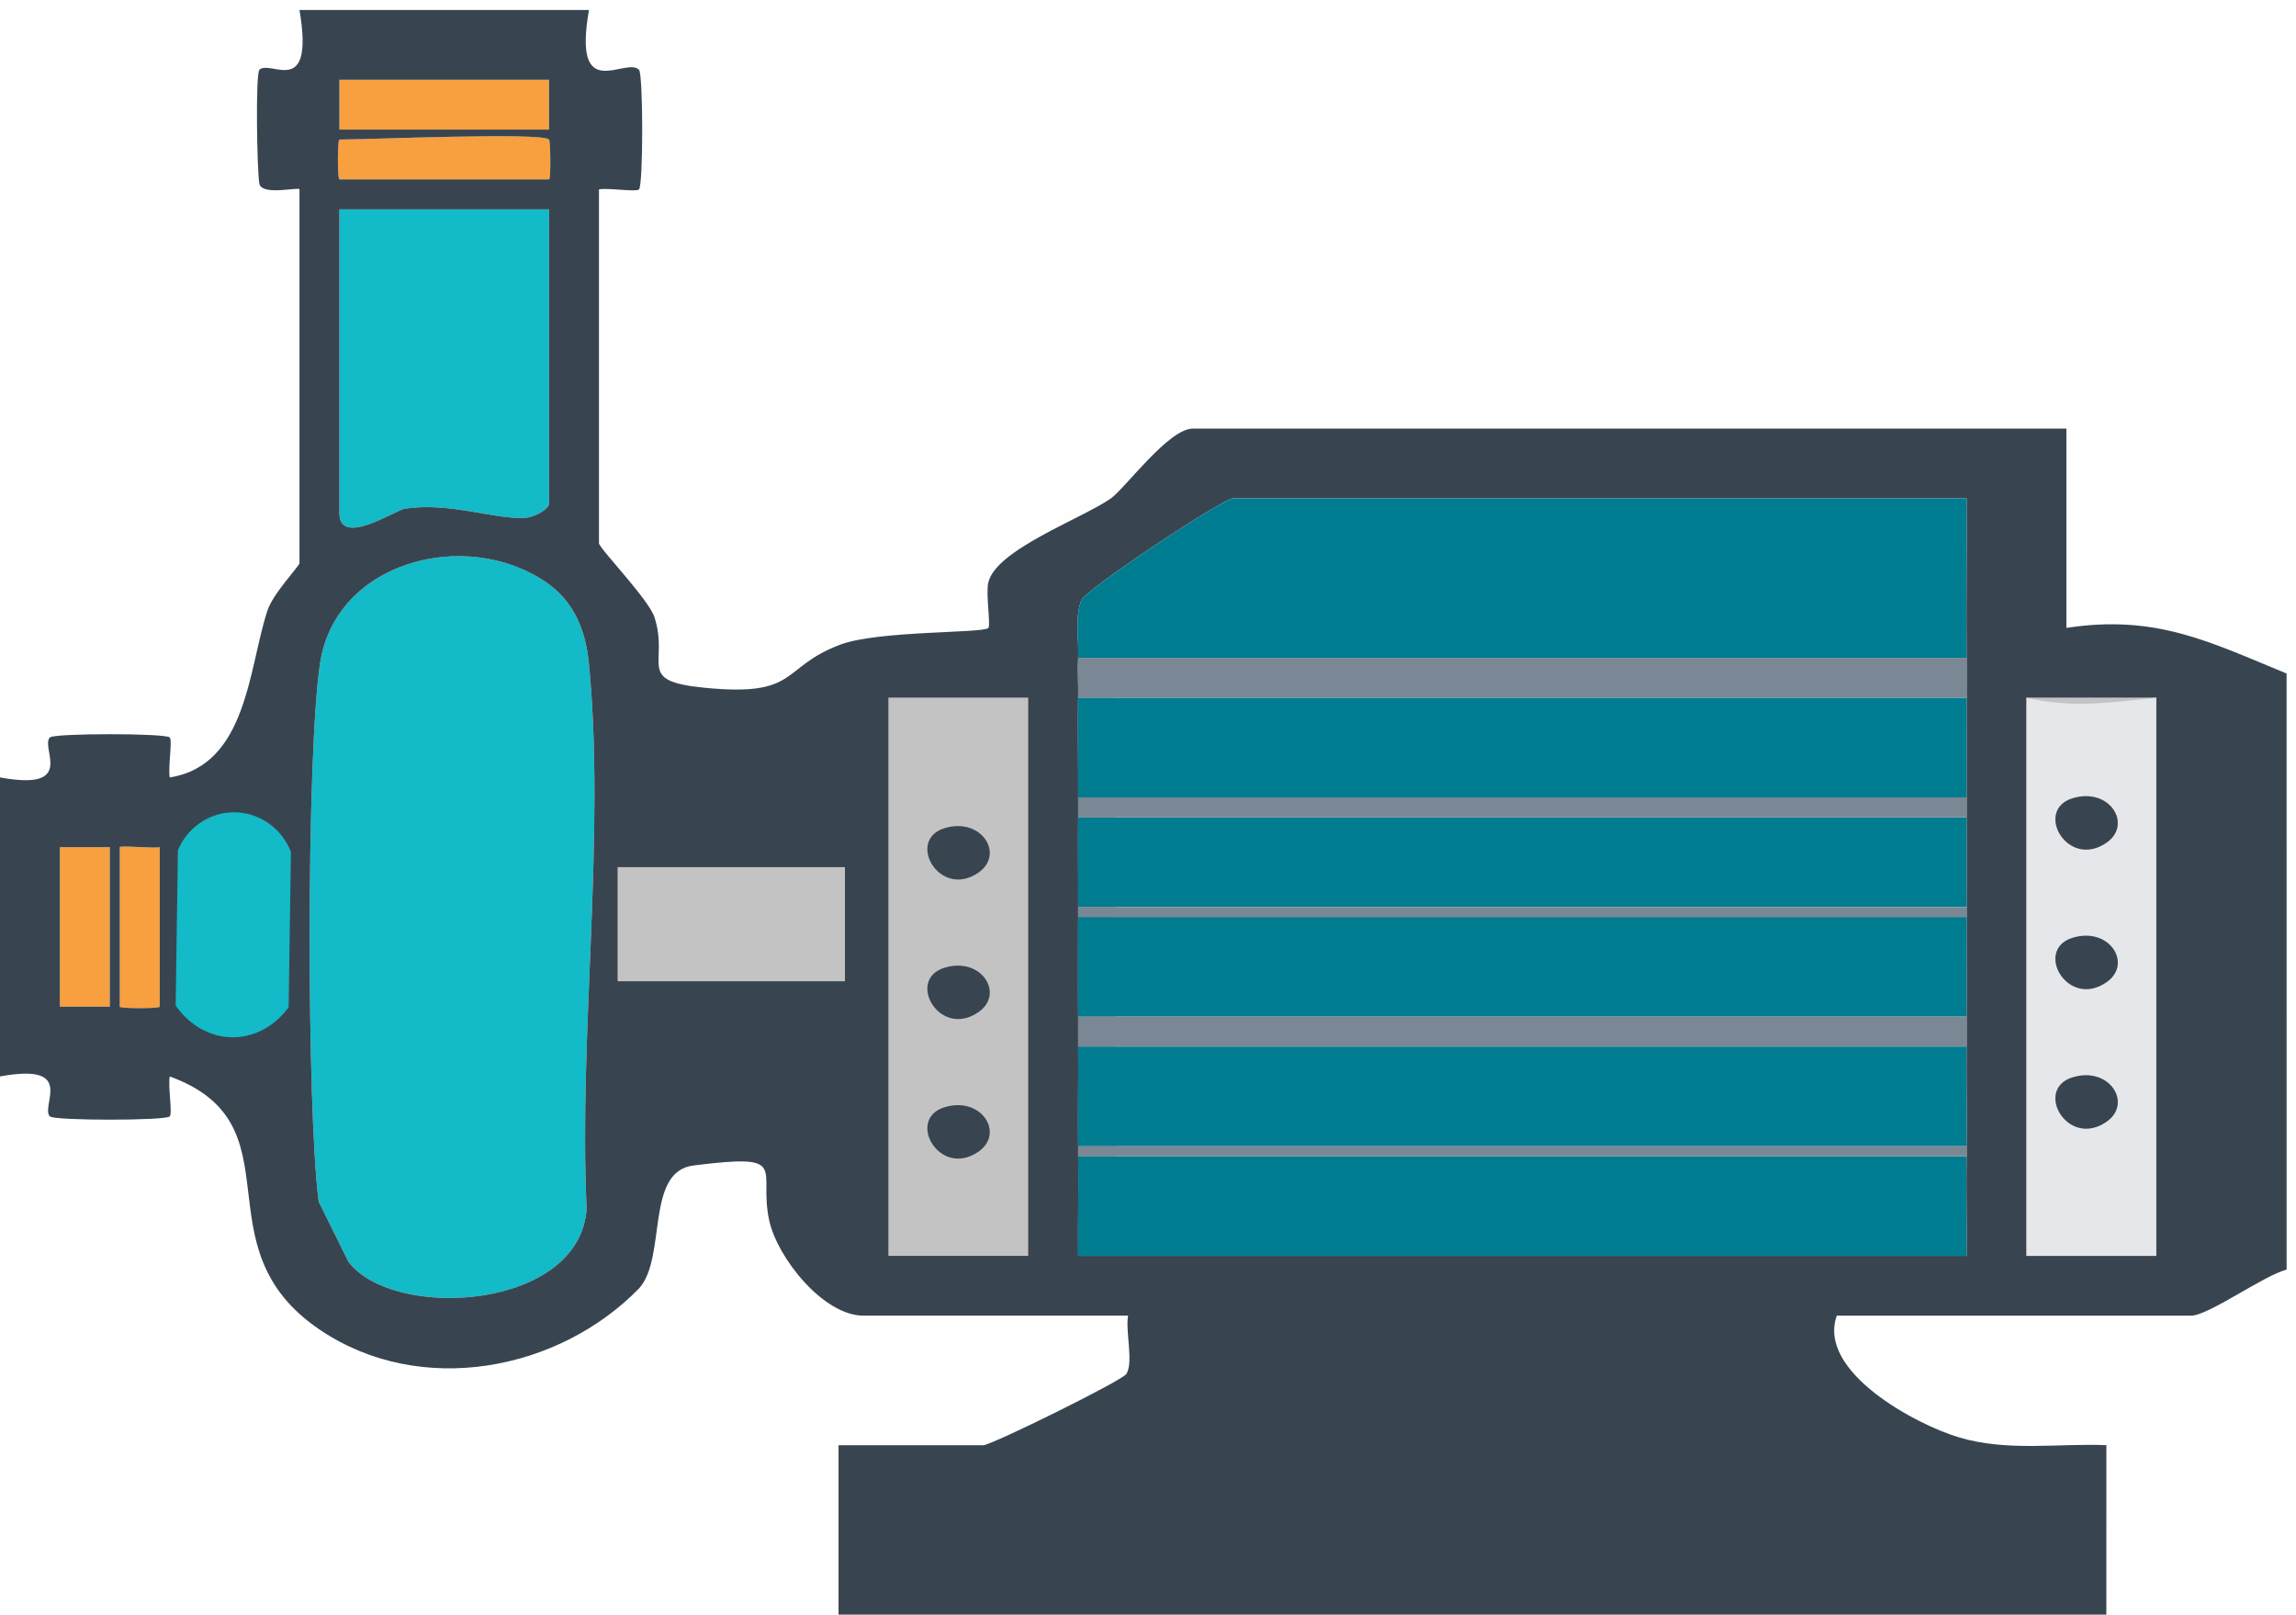
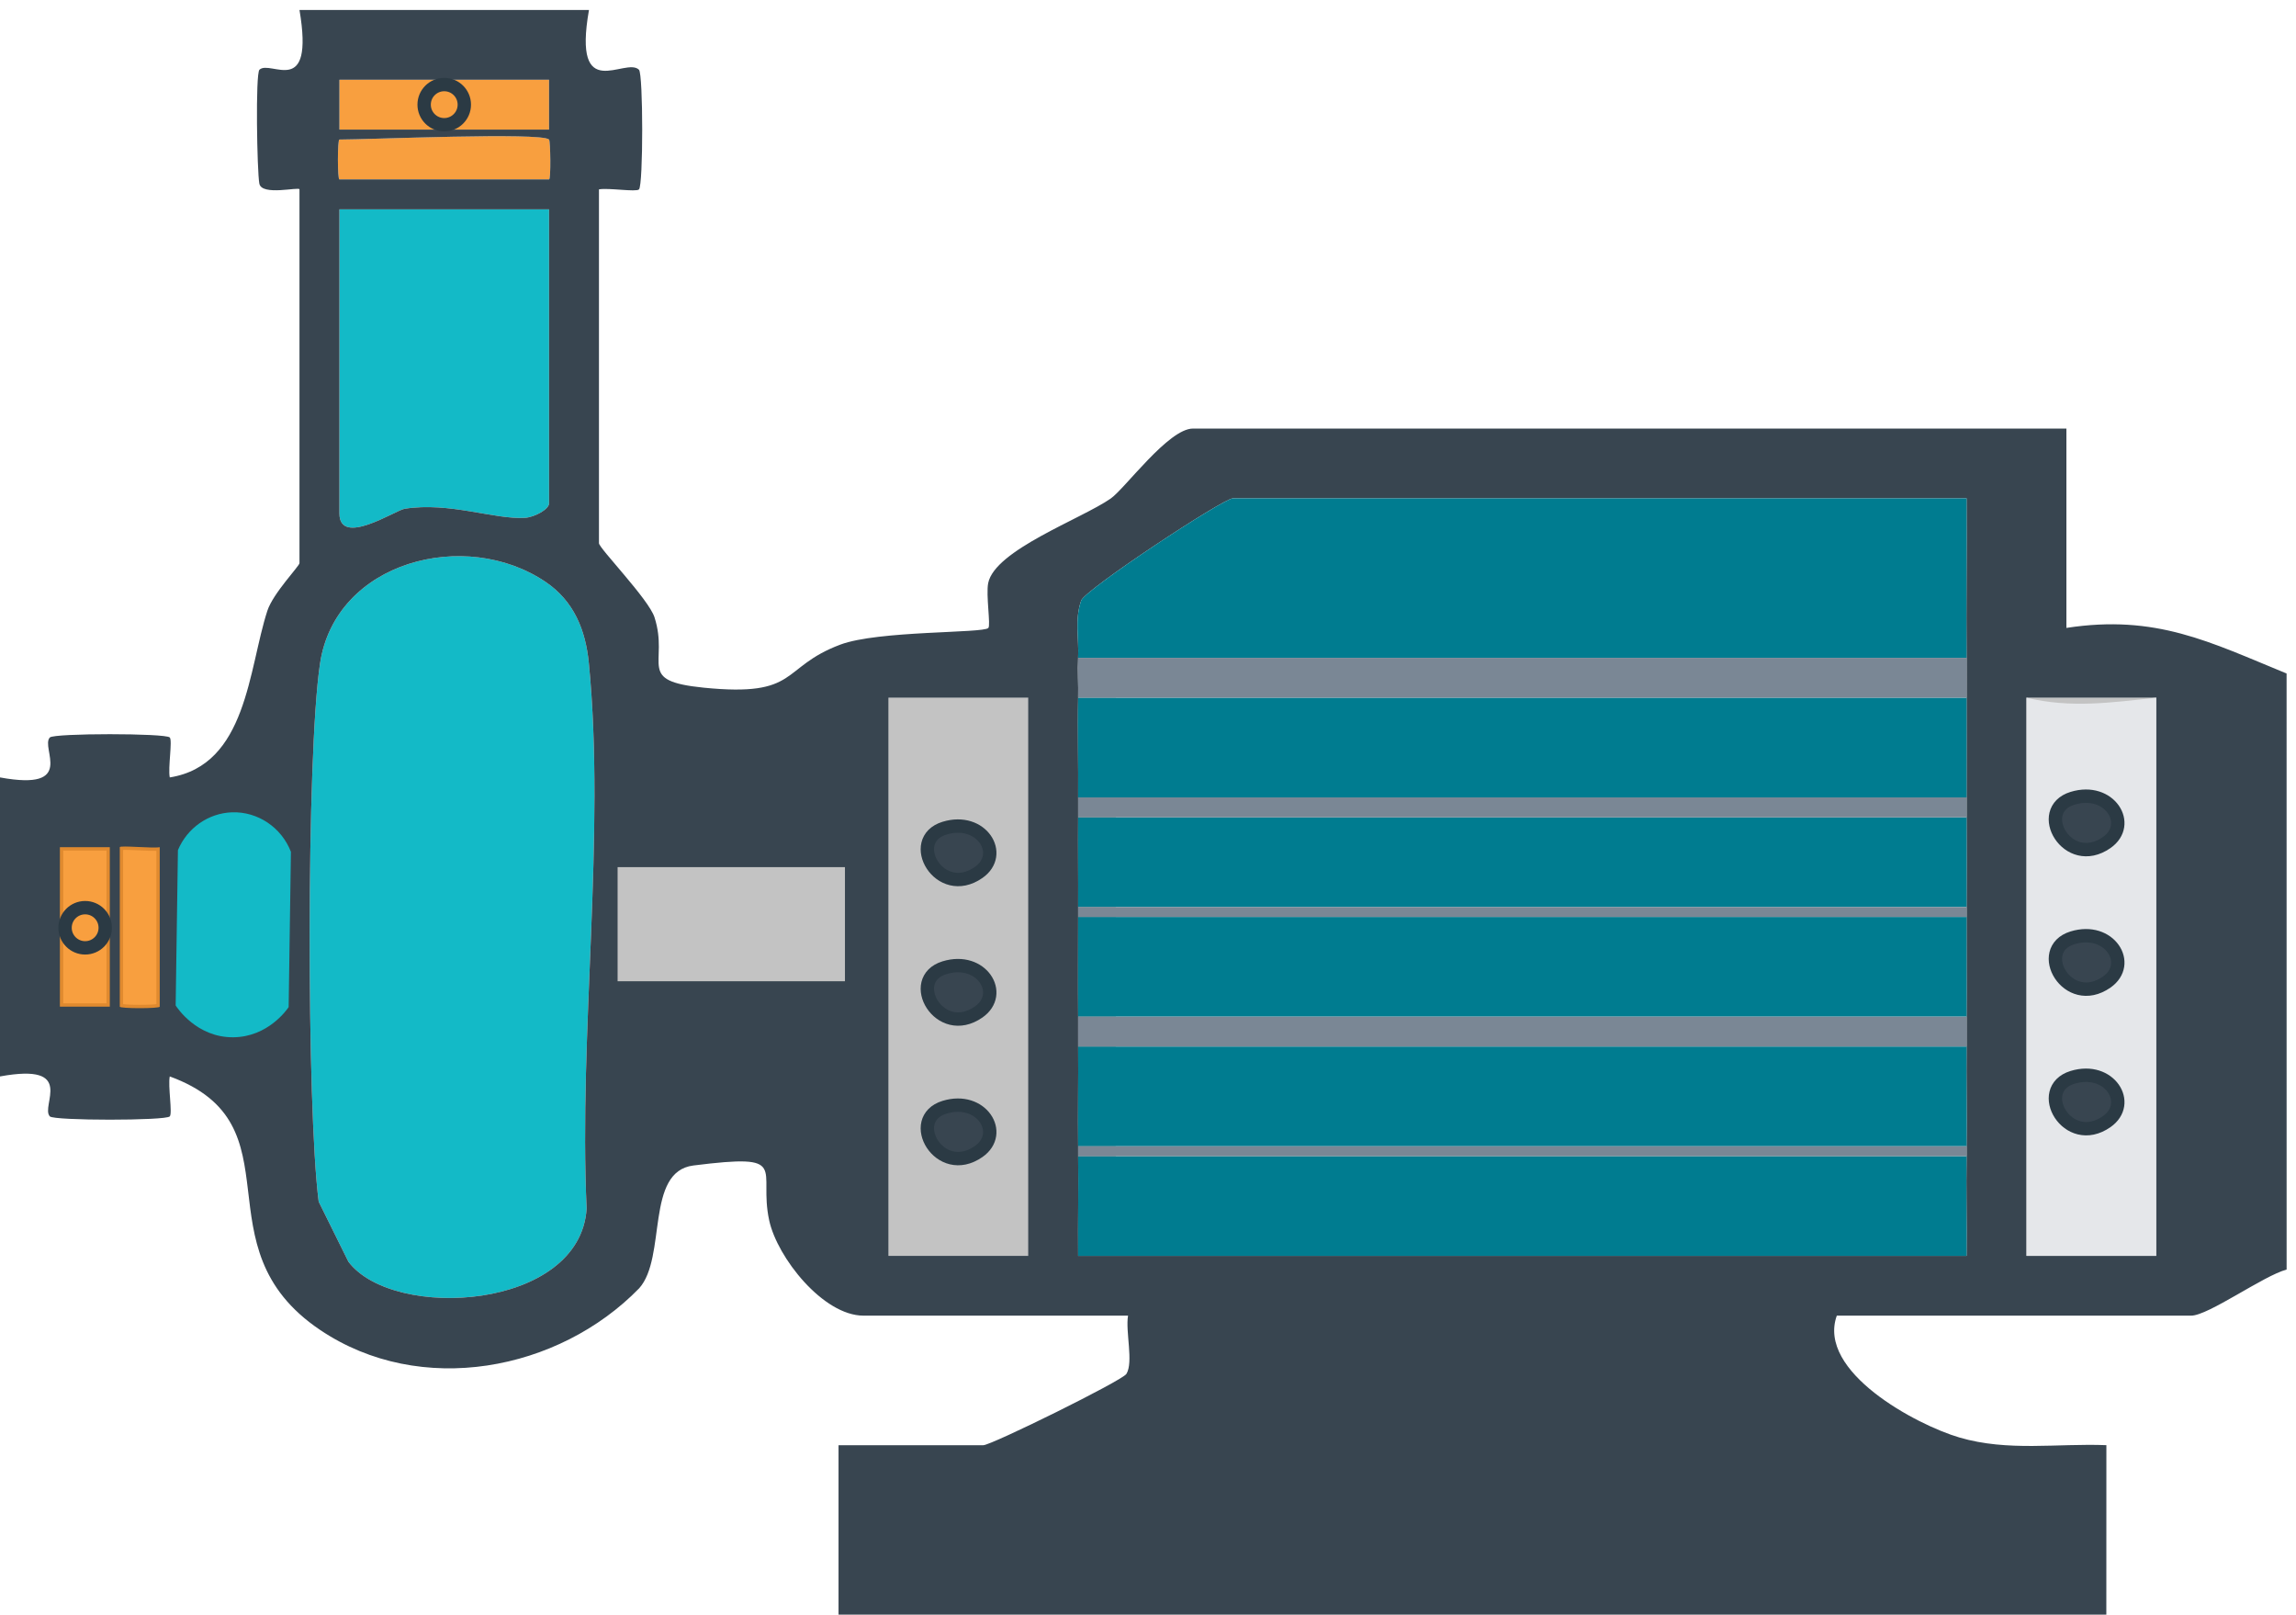
<svg xmlns="http://www.w3.org/2000/svg" id="Layer_1" data-name="Layer 1" viewBox="0 0 171.75 120.75">
  <defs>
    <style>
      .cls-1 {
        fill: #13bac7;
      }

      .cls-2 {
        fill: #007c90;
      }

      .cls-3 {
        fill: #c3c3c3;
      }

      .cls-4 {
        fill: #e5e7ea;
      }

      .cls-5 {
        fill: none;
      }

      .cls-6 {
        fill: #384550;
      }

      .cls-7 {
        fill: #f89f3f;
      }

      .cls-8 {
        fill: #7a8795;
      }

      .cls-9 {
-         fill: #fefefe;
+         fill: none;
+       }
+ 
+       /* Non-scaling stroke for lines/edges */
+       .ns {
+         vector-effect: non-scaling-stroke;
+       }
+ 
+       /* Detail preservation for tiny features */
+       .detail {
+         vector-effect: non-scaling-stroke;
+         stroke: #2b3a44;
+         stroke-width: 1;
      }
    </style>
  </defs>
-   <path class="cls-9" d="M0,58.138c5.763,1.058,2.995-2.212,3.729-2.988.308-.325,8.662-.326,8.97,0,.214.226-.145,2.271,0,2.988,5.781-.915,5.885-8.115,7.3-12.461.427-1.311,2.403-3.349,2.403-3.564V14.162c0-.218-2.825.515-3.002-.431-.172-.921-.301-8.226.009-8.518.829-.781,4.124,2.236,2.994-4.468h21.655c-1.257,7.133,2.714,3.482,3.738,4.468.323.311.326,8.644.002,8.953-.219.209-2.295-.133-2.993-.004v26.461c0,.374,3.723,4.191,4.155,5.543,1.114,3.485-1.441,4.747,3.676,5.261,7.225.726,5.675-1.511,10.223-3.219,2.829-1.062,10.686-.84,11.072-1.245.189-.198-.188-2.464-.011-3.354.491-2.469,6.966-4.799,9.159-6.321,1.069-.743,4.325-5.237,6.156-5.237h65.34v14.907c6.712-1.031,10.708,1.049,16.471,3.409l.002,44.576c-1.728.456-5.858,3.446-7.139,3.446h-26.509c-1.5,4.197,5.967,8.172,9.168,9.111,3.649,1.07,7.304.429,10.998.575l-.004,12.675h14.188s0-120.75,0-120.75H0s0,58.139,0,58.139H0Z" />
-   <path class="cls-4" d="M76.914,52.176v41.741c-3.725-.56-6.731-.559-10.454,0v-41.741M70.649,61.935c-2.897.892-.364,5.351,2.558,3.31,1.951-1.364.213-4.162-2.558-3.31ZM70.649,72.37c-2.897.892-.364,5.351,2.558,3.31,1.951-1.364.213-4.162-2.558-3.31ZM70.649,82.805c-2.897.892-.364,5.351,2.558,3.31,1.951-1.364.213-4.162-2.558-3.31Z" />
-   <path class="cls-4" d="M47.418,72.301h14.935c1.625,0,1.625-7.454,0-7.454h-14.935c-1.625,0-1.625,7.454,0,7.454Z" />
-   <rect id="suction" class="cls-7" x="4.48" y="63.356" width="3.734" height="11.926" transform="translate(12.694 138.638) rotate(-180)" />
-   <path class="cls-7" d="M8.961,63.356v11.926c0,.149,2.987.149,2.987,0v-11.926c-.535.099-2.987-.149-2.987,0Z" />
-   <rect class="cls-3" x="66.46" y="52.176" width="17.007" height="41.741" transform="translate(149.927 146.093) rotate(-180)" />
-   <rect class="cls-3" x="147.939" y="52.176" width="17.007" height="41.741" transform="translate(312.885 146.093) rotate(-180)" />
-   <path class="cls-6" d="M73.207,65.245c1.951-1.364.213-4.162-2.558-3.31-2.897.892-.364,5.351,2.558,3.31Z" />
-   <path class="cls-6" d="M73.207,75.68c1.951-1.364.213-4.162-2.558-3.31-2.897.892-.364,5.351,2.558,3.31Z" />
-   <path class="cls-6" d="M73.207,86.115c1.951-1.364.213-4.162-2.558-3.31-2.897.892-.364,5.351,2.558,3.31Z" />
-   <path class="cls-1" d="M26.062,94.356c3.376,4.456,17.329,3.613,17.82-3.97-.603-13.06,1.427-27.967.165-40.812-.244-2.476-1.125-4.632-3.238-6.06-5.993-4.05-15.72-1.547-16.869,6.1-1.03,6.853-1.006,33.248-.101,40.25" />
-   <path class="cls-1" d="M25.389,15.653v22.733c0,2.549,4.184-.228,4.886-.339,3.351-.529,6.727.822,9.003.677.689-.044,1.793-.627,1.793-1.083V15.653s-15.682,0-15.682,0Z" />
-   <rect class="cls-7" x="25.389" y="5.963" width="15.682" height="3.727" transform="translate(66.46 15.653) rotate(-180)" />
-   <path id="discharge" class="cls-7" d="M25.389,10.435c-.149,0-.149,2.981,0,2.981h15.682c.149,0,.104-2.874,0-2.981-.545-.563-13.471,0-15.682,0Z" />
-   <path class="cls-6" d="M0,80.499v-22.361c5.763,1.058,2.995-2.212,3.729-2.988.308-.325,8.662-.326,8.97,0,.214.226-.145,2.271,0,2.988,5.781-.915,5.885-8.115,7.3-12.461.427-1.311,2.403-3.349,2.403-3.564V14.162c0-.218-2.825.515-3.002-.431-.172-.921-.301-8.226.009-8.518.829-.781,4.124,2.236,2.994-4.468h21.655c-1.257,7.133,2.714,3.482,3.738,4.468.323.311.326,8.644.002,8.953-.219.209-2.295-.133-2.993-.004v26.46c0,.374,3.723,4.191,4.155,5.543,1.114,3.485-1.441,4.747,3.676,5.261,7.225.726,5.675-1.511,10.223-3.219,2.829-1.062,10.686-.84,11.072-1.245.189-.198-.188-2.464-.011-3.354.491-2.469,6.966-4.799,9.159-6.321,1.069-.743,4.325-5.237,6.156-5.237h65.34v14.907c6.712-1.031,10.708,1.049,16.471,3.409l.002,44.576c-1.728.456-5.858,3.446-7.139,3.446h-26.509c-1.5,4.197,5.967,8.172,9.168,9.111,3.649,1.07,7.304.429,10.998.575l-.004,12.675H62.726v-12.671h10.828c.598,0,10.394-4.825,10.706-5.334.541-.882-.082-3.159.122-4.356h-19.789c-3.012,0-6.451-4.337-7.054-7.123-.847-3.913,1.682-5.029-5.671-4.106-3.619.454-1.978,6.866-4.055,9.183-6.022,6.185-16.352,8.175-23.867,3.115-9.267-6.24-1.376-15.351-11.247-18.958-.147.718.214,2.761,0,2.989-.307.327-8.662.326-8.97,0-.733-.776,2.034-4.046-3.729-2.988H0ZM41.071,5.963h-15.682s0,3.727,0,3.727h15.682s0-3.727,0-3.727ZM41.071,10.436c-.545-.563-13.471,0-15.682,0-.149,0-.149,2.981,0,2.981h15.682c.149,0,.104-2.874,0-2.981ZM41.071,15.653h-15.682s0,22.733,0,22.733c0,2.549,4.184-.228,4.886-.339,3.351-.529,6.727.822,9.003.677.689-.044,1.793-.627,1.793-1.083V15.653ZM147.108,49.195c-.035-3.965.026-7.961,0-11.926h-54.885c-.71,0-11.06,6.821-11.346,7.644-.502,1.443-.156,2.824-.229,4.282-.049.989.025,1.99,0,2.981-.063,2.476.029,4.977,0,7.454-.006.497.005.994,0,1.491-.021,2.231.015,4.477,0,6.708-.002.248,0,.497,0,.745-.002,2.479-.02,4.976,0,7.454.006.745-.008,1.491,0,2.236.026,2.479-.034,4.976,0,7.454.003.248-.004.497,0,.745.043,2.477-.03,4.977,0,7.454h66.46c.03-2.477-.043-4.977,0-7.454.004-.248-.003-.497,0-.745.034-2.478-.026-4.976,0-7.454.008-.745-.006-1.491,0-2.236.02-2.479-.011-4.975,0-7.454,0-.248,0-.497,0-.745.009-2.231.012-4.477,0-6.708-.003-.497,0-.994,0-1.491-.007-2.479.014-4.975,0-7.454-.006-.993.009-1.987,0-2.981ZM26.062,94.356c3.376,4.456,17.329,3.613,17.82-3.97-.603-13.06,1.427-27.967.165-40.812-.244-2.476-1.125-4.632-3.238-6.06-5.993-4.05-15.72-1.547-16.869,6.1-1.03,6.853-1.006,33.248-.101,40.25M71.706,52.176h-5.245s0,41.741,0,41.741h10.454s0-41.741,0-41.741h-5.21s0,0,0,0ZM161.296,93.917v-41.741s-9.708,0-9.708,0v41.741M8.214,63.356h-3.734s0,11.926,0,11.926h3.734s0-11.926,0-11.926ZM11.948,63.356c-.535.099-2.987-.149-2.987,0v11.926c0,.149,2.987.149,2.987,0v-11.926Z" />
-   <path class="cls-2" d="M147.108,49.194c-.035-3.965.026-7.961,0-11.926h-54.885c-.71,0-11.06,6.821-11.346,7.644-.502,1.443-.156,2.824-.229,4.282,0,0,66.46,0,66.46,0Z" />
-   <path class="cls-2" d="M80.648,52.176c-.063,2.476.029,4.977,0,7.454h66.46c-.007-2.479.014-4.975,0-7.454h-66.46Z" />
-   <path class="cls-2" d="M80.648,68.574c-.002,2.479-.02,4.976,0,7.454h66.46c.02-2.479-.011-4.975,0-7.454h-66.46Z" />
-   <path class="cls-2" d="M80.648,78.264c.026,2.479-.034,4.976,0,7.454h66.46c.034-2.478-.026-4.976,0-7.454h-66.46Z" />
-   <path class="cls-2" d="M80.648,86.463c.043,2.477-.03,4.977,0,7.454h66.46c.03-2.477-.043-4.977,0-7.454h-66.46Z" />
-   <path class="cls-2" d="M80.648,61.12c-.021,2.231.015,4.477,0,6.708h66.46c.009-2.231.012-4.477,0-6.708,0,0-66.46,0-66.46,0Z" />
-   <path class="cls-4" d="M151.588,93.917v-41.741c3.339.802,6.349.36,9.708,0v41.741M155.031,59.698c-2.897.892-.364,5.351,2.558,3.31,1.951-1.364.213-4.162-2.558-3.31ZM155.031,70.134c-2.897.892-.364,5.351,2.558,3.31,1.951-1.364.213-4.162-2.558-3.31ZM155.031,80.569c-2.897.892-.364,5.351,2.558,3.31,1.951-1.364.213-4.162-2.558-3.31Z" />
-   <path class="cls-8" d="M80.648,49.194c-.049.989.025,1.99,0,2.981h66.46c-.006-.993.009-1.987,0-2.981h-66.46Z" />
-   <path class="cls-8" d="M80.648,76.028c.006.745-.008,1.491,0,2.236h66.46c.008-.745-.006-1.491,0-2.236h-66.46Z" />
-   <path class="cls-8" d="M80.648,59.63c-.006.497.005.994,0,1.491h66.46c-.003-.497,0-.994,0-1.491h-66.46Z" />
-   <path class="cls-8" d="M80.648,67.829c-.002.248,0,.497,0,.745h66.46c0-.248,0-.497,0-.745h-66.46Z" />
-   <path class="cls-8" d="M80.648,85.718c.003.248-.004.497,0,.745h66.46c.004-.248-.003-.497,0-.745h-66.46Z" />
-   <path class="cls-6" d="M157.589,63.009c1.951-1.364.213-4.162-2.558-3.31-2.897.892-.364,5.351,2.558,3.31Z" />
-   <path class="cls-6" d="M157.589,73.444c1.951-1.364.213-4.162-2.558-3.31-2.897.892-.364,5.351,2.558,3.31Z" />
-   <path class="cls-6" d="M157.589,83.879c1.951-1.364.213-4.162-2.558-3.31-2.897.892-.364,5.351,2.558,3.31Z" />
-   <polyline class="cls-6" points="13.14 75.191 17.281 81.061 21.592 75.314" />
-   <path class="cls-1" d="M21.761,63.698c-.709-1.827-2.483-3.012-4.396-2.951-1.766.056-3.357,1.165-4.055,2.827-.056,3.872-.113,7.744-.17,11.616.08.129,1.557,2.406,4.311,2.381,2.605-.023,4.026-2.084,4.141-2.257.056-3.872.113-7.744.17-11.616h-.001Z" />
-   <rect class="cls-3" x="46.199" y="64.847" width="17.007" height="8.534" transform="translate(109.405 138.228) rotate(-180)" />
-   <circle id="cp2" class="cls-5" cx="33.23" cy="7.826" r="1.503" />
-   <circle id="cp1" class="cls-5" cx="6.369" cy="69.381" r="1.503" />
+   <g transform="scale(-1, 1) translate(-171.75, 0)">
+     <path class="cls-4" d="M105.29,52.176v41.741c-3.723-.559-6.729-.56-10.454,0v-41.741M98.543,65.245c2.922,2.041,5.455-2.418,2.558-3.31-2.771-.852-4.509,1.946-2.558,3.31ZM98.543,75.68c2.922,2.041,5.455-2.418,2.558-3.31-2.771-.852-4.509,1.946-2.558,3.31ZM98.543,86.115c2.922,2.041,5.455-2.418,2.558-3.31-2.771-.852-4.509,1.946-2.558,3.31Z" />
+     <path class="cls-4" d="M124.332,64.847h-14.935c-1.625,0-1.625,7.454,0,7.454h14.935c1.625,0,1.625-7.454,0-7.454Z" />
+     <rect id="suction" class="cls-7 ns" x="163.536" y="63.356" width="3.734" height="11.926" stroke="#e08a2f" stroke-width="0.5" />
+     <path class="cls-7 ns" d="M159.802,63.356v11.926c0,.149,2.987,.149,2.987,0v-11.926c0-.149-2.452.099-2.987,0Z" stroke="#e08a2f" stroke-width="0.5" />
+     <rect class="cls-3" x="88.283" y="52.176" width="17.007" height="41.741" />
+     <rect class="cls-3" x="6.804" y="52.176" width="17.007" height="41.741" />
+     <path class="cls-6 detail" d="M101.101,61.935c-2.771-.852-4.509,1.946-2.558,3.31,2.922,2.041,5.455-2.418,2.558-3.31Z" />
+     <path class="cls-6 detail" d="M101.101,72.37c-2.771-.852-4.509,1.946-2.558,3.31,2.922,2.041,5.455-2.418,2.558-3.31Z" />
+     <path class="cls-6 detail" d="M101.101,82.805c-2.771-.852-4.509,1.946-2.558,3.31,2.922,2.041,5.455-2.418,2.558-3.31Z" />
+     <path class="cls-1" d="M147.911,89.864c.905-7.002.929-33.397-.101-40.25-1.149-7.647-10.876-10.15-16.869-6.1-2.113,1.428-2.994,3.584-3.238,6.06-1.262,12.845.768,27.752.165,40.812.491,7.583,14.444,8.426,17.82,3.97" />
+     <path class="cls-1" d="M130.679,15.653v21.988c0,.456,1.104,1.039,1.793,1.083,2.276.145,5.652-1.206,9.003-.677.702.111,4.886,2.888,4.886.339V15.653h-15.682Z" />
+     <rect class="cls-7" x="130.679" y="5.963" width="15.682" height="3.727" />
+     <path id="discharge" class="cls-7" d="M130.679,10.435c-.104.107-.149,2.981,0,2.981h15.682c.149,0,.149-2.981,0-2.981-2.211,0-15.137-.563-15.682,0Z" />
+     <path class="cls-6" d="M171.75,80.5c-5.763-1.058-2.996,2.212-3.729,2.988-.308.326-8.663.327-8.97,0-.214-.228.147-2.271,0-2.989-9.871,3.607-1.98,12.718-11.247,18.958-7.515,5.06-17.845,3.07-23.867-3.115-2.077-2.317-.436-8.729-4.055-9.183-7.353-.923-4.824.193-5.671,4.106-.603,2.786-4.042,7.123-7.054,7.123h-19.789c.204,1.197-.419,3.474.122,4.356.312.509,10.108,5.334,10.706,5.334h10.828v12.671H14.188l-.004-12.675c3.694-.146,7.349.495,10.998-.575,3.201-.939,10.668-4.914,9.168-9.111H7.841c-1.281,0-5.411-2.99-7.139-3.446l.002-44.576c5.763-2.36,9.759-4.44,16.471-3.409v-14.907h65.34c1.831,0,5.087,4.494,6.156,5.237,2.193,1.522,8.668,3.852,9.159,6.321.177.89-.2,3.156-.011,3.354.386.405,8.243.183,11.072,1.245,4.548,1.708,2.998,3.945,10.223,3.219,5.117-.514,2.562-1.776,3.676-5.261.432-1.352,4.155-5.169,4.155-5.543V14.162c-.698-.129-2.774.213-2.993.004-.324-.309-.321-8.642.002-8.953,1.024-.986,4.995,2.665,3.738-4.468h21.655c-1.13,6.704,2.165,3.687,2.994,4.468.31.292.181,7.597.009,8.518-.177.946-3.002.213-3.002.431v27.951c0,.215,1.976,2.253,2.403,3.564,1.415,4.346,1.519,11.546,7.3,12.461.145-.717-.214-2.762,0-2.988.308-.326,8.662-.325,8.97,0,.734.776-2.034,4.046,3.729,2.988v22.361h0ZM130.679,9.69h15.682v-3.727h-15.682v3.727ZM130.679,13.417h15.682c.149,0,.149-2.981,0-2.981-2.211,0-15.137-.563-15.682,0-.104.107-.149,2.981,0,2.981ZM130.679,37.641c0,.456,1.104,1.039,1.793,1.083,2.276.145,5.652-1.206,9.003-.677.702.111,4.886,2.888,4.886.339V15.653h-15.682v21.988ZM24.642,52.176c-.014,2.479.007,4.975,0,7.454,0,.497.003.994,0,1.491-.012,2.231-.009,4.477,0,6.708,0,.248,0,.497,0,.745.011,2.479-.02,4.975,0,7.454.006.745-.008,1.491,0,2.236.026,2.478-.034,4.976,0,7.454.003.248-.004.497,0,.745.043,2.477-.03,4.977,0,7.454h66.46c.03-2.477-.043-4.977,0-7.454.004-.248-.003-.497,0-.745.034-2.478-.026-4.975,0-7.454.008-.745-.006-1.491,0-2.236.02-2.478.002-4.975,0-7.454,0-.248.002-.497,0-.745-.015-2.231.021-4.477,0-6.708-.005-.497.006-.994,0-1.491-.029-2.477.063-4.978,0-7.454-.025-.991.049-1.992,0-2.981-.073-1.458.273-2.839-.229-4.282-.286-.823-10.636-7.644-11.346-7.644H24.642c-.026,3.965.035,7.961,0,11.926-.009.994.006,1.988,0,2.981ZM147.911,89.864c.905-7.002.929-33.397-.101-40.25-1.149-7.647-10.876-10.15-16.869-6.1-2.113,1.428-2.994,3.584-3.238,6.06-1.262,12.845.768,27.752.165,40.812.491,7.583,14.444,8.426,17.82,3.97M100.045,52.176h-5.21v41.741h10.454v-41.741h-5.245,0ZM20.162,93.917v-41.741h-9.708v41.741M163.536,75.282h3.734v-11.926h-3.734v11.926ZM159.802,75.282c0,.149,2.987,.149,2.987,0v-11.926c0-.149-2.452.099-2.987,0v11.926Z" />
+     <path class="cls-2" d="M91.102,49.194c-.073-1.458.273-2.839-.229-4.282-.286-.823-10.636-7.644-11.346-7.644H24.642c-.026,3.965.035,7.961,0,11.926,0,0,66.46,0,66.46,0Z" />
+     <path class="cls-2" d="M24.642,52.176c-.014,2.479.007,4.975,0,7.454h66.46c-.029-2.477.063-4.978,0-7.454H24.642Z" />
+     <path class="cls-2" d="M24.642,68.574c.011,2.479-.02,4.975,0,7.454h66.46c.02-2.478.002-4.975,0-7.454H24.642Z" />
+     <path class="cls-2" d="M24.642,78.264c.026,2.478-.034,4.976,0,7.454h66.46c.034-2.478-.026-4.975,0-7.454H24.642Z" />
+     <path class="cls-2" d="M24.642,86.463c.043,2.477-.03,4.977,0,7.454h66.46c.03-2.477-.043-4.977,0-7.454H24.642Z" />
+     <path class="cls-2" d="M24.642,61.12c-.012,2.231-.009,4.477,0,6.708h66.46c-.015-2.231.021-4.477,0-6.708,0,0-66.46,0-66.46,0Z" />
+     <path class="cls-4" d="M10.454,93.917v-41.741c3.359.36,6.369.802,9.708,0v41.741M14.161,63.008c2.922,2.041,5.455-2.418,2.558-3.31-2.771-.852-4.509,1.946-2.558,3.31ZM14.161,73.444c2.922,2.041,5.455-2.418,2.558-3.31-2.771-.852-4.509,1.946-2.558,3.31ZM14.161,83.879c2.922,2.041,5.455-2.418,2.558-3.31-2.771-.852-4.509,1.946-2.558,3.31Z" />
+     <path class="cls-8" d="M24.642,49.194c-.009.994.006,1.988,0,2.981h66.46c-.025-.991.049-1.992,0-2.981H24.642Z" />
+     <path class="cls-8" d="M24.642,76.028c.006.745-.008,1.491,0,2.236h66.46c.008-.745-.006-1.491,0-2.236H24.642Z" />
+     <path class="cls-8" d="M24.642,59.63c0,.497.003.994,0,1.491h66.46c-.005-.497.006-.994,0-1.491H24.642Z" />
+     <path class="cls-8" d="M24.642,67.829c0,.248,0,.497,0,.745h66.46c0-.248.002-.497,0-.745H24.642Z" />
+     <path class="cls-8" d="M24.642,85.718c.003.248-.004.497,0,.745h66.46c.004-.248-.003-.497,0-.745H24.642Z" />
+     <path class="cls-6 detail" d="M16.719,59.699c-2.771-.852-4.509,1.946-2.558,3.31,2.922,2.041,5.455-2.418,2.558-3.31Z" />
+     <path class="cls-6 detail" d="M16.719,70.134c-2.771-.852-4.509,1.946-2.558,3.31,2.922,2.041,5.455-2.418,2.558-3.31Z" />
+     <path class="cls-6 detail" d="M16.719,80.569c-2.771-.852-4.509,1.946-2.558,3.310,2.922,2.041,5.455-2.418,2.558-3.31Z" />
+     <polyline class="cls-6 ns" points="150.158 75.314 154.469 81.061 158.61 75.191" fill="none" stroke="#384550" stroke-width="1.5" />
+     <path class="cls-1" d="M149.988,63.698c.057,3.872.114,7.744.17,11.616.115.173,1.536,2.234,4.141,2.257,2.754.025,4.231-2.252,4.311-2.381-.057-3.872-.114-7.744-.17-11.616-.698-1.662-2.289-2.771-4.055-2.827-1.913-.061-3.687,1.124-4.396,2.951h-.001Z" />
+     <rect class="cls-3" x="108.544" y="64.847" width="17.007" height="8.534" />
+     <circle id="cp2" class="cls-5 detail" cx="138.52" cy="7.826" r="1.503" stroke="#999" stroke-width="1" />
+     <circle id="cp1" class="cls-5 detail" cx="165.381" cy="69.381" r="1.503" stroke="#999" stroke-width="1" />
+   </g>
</svg>
